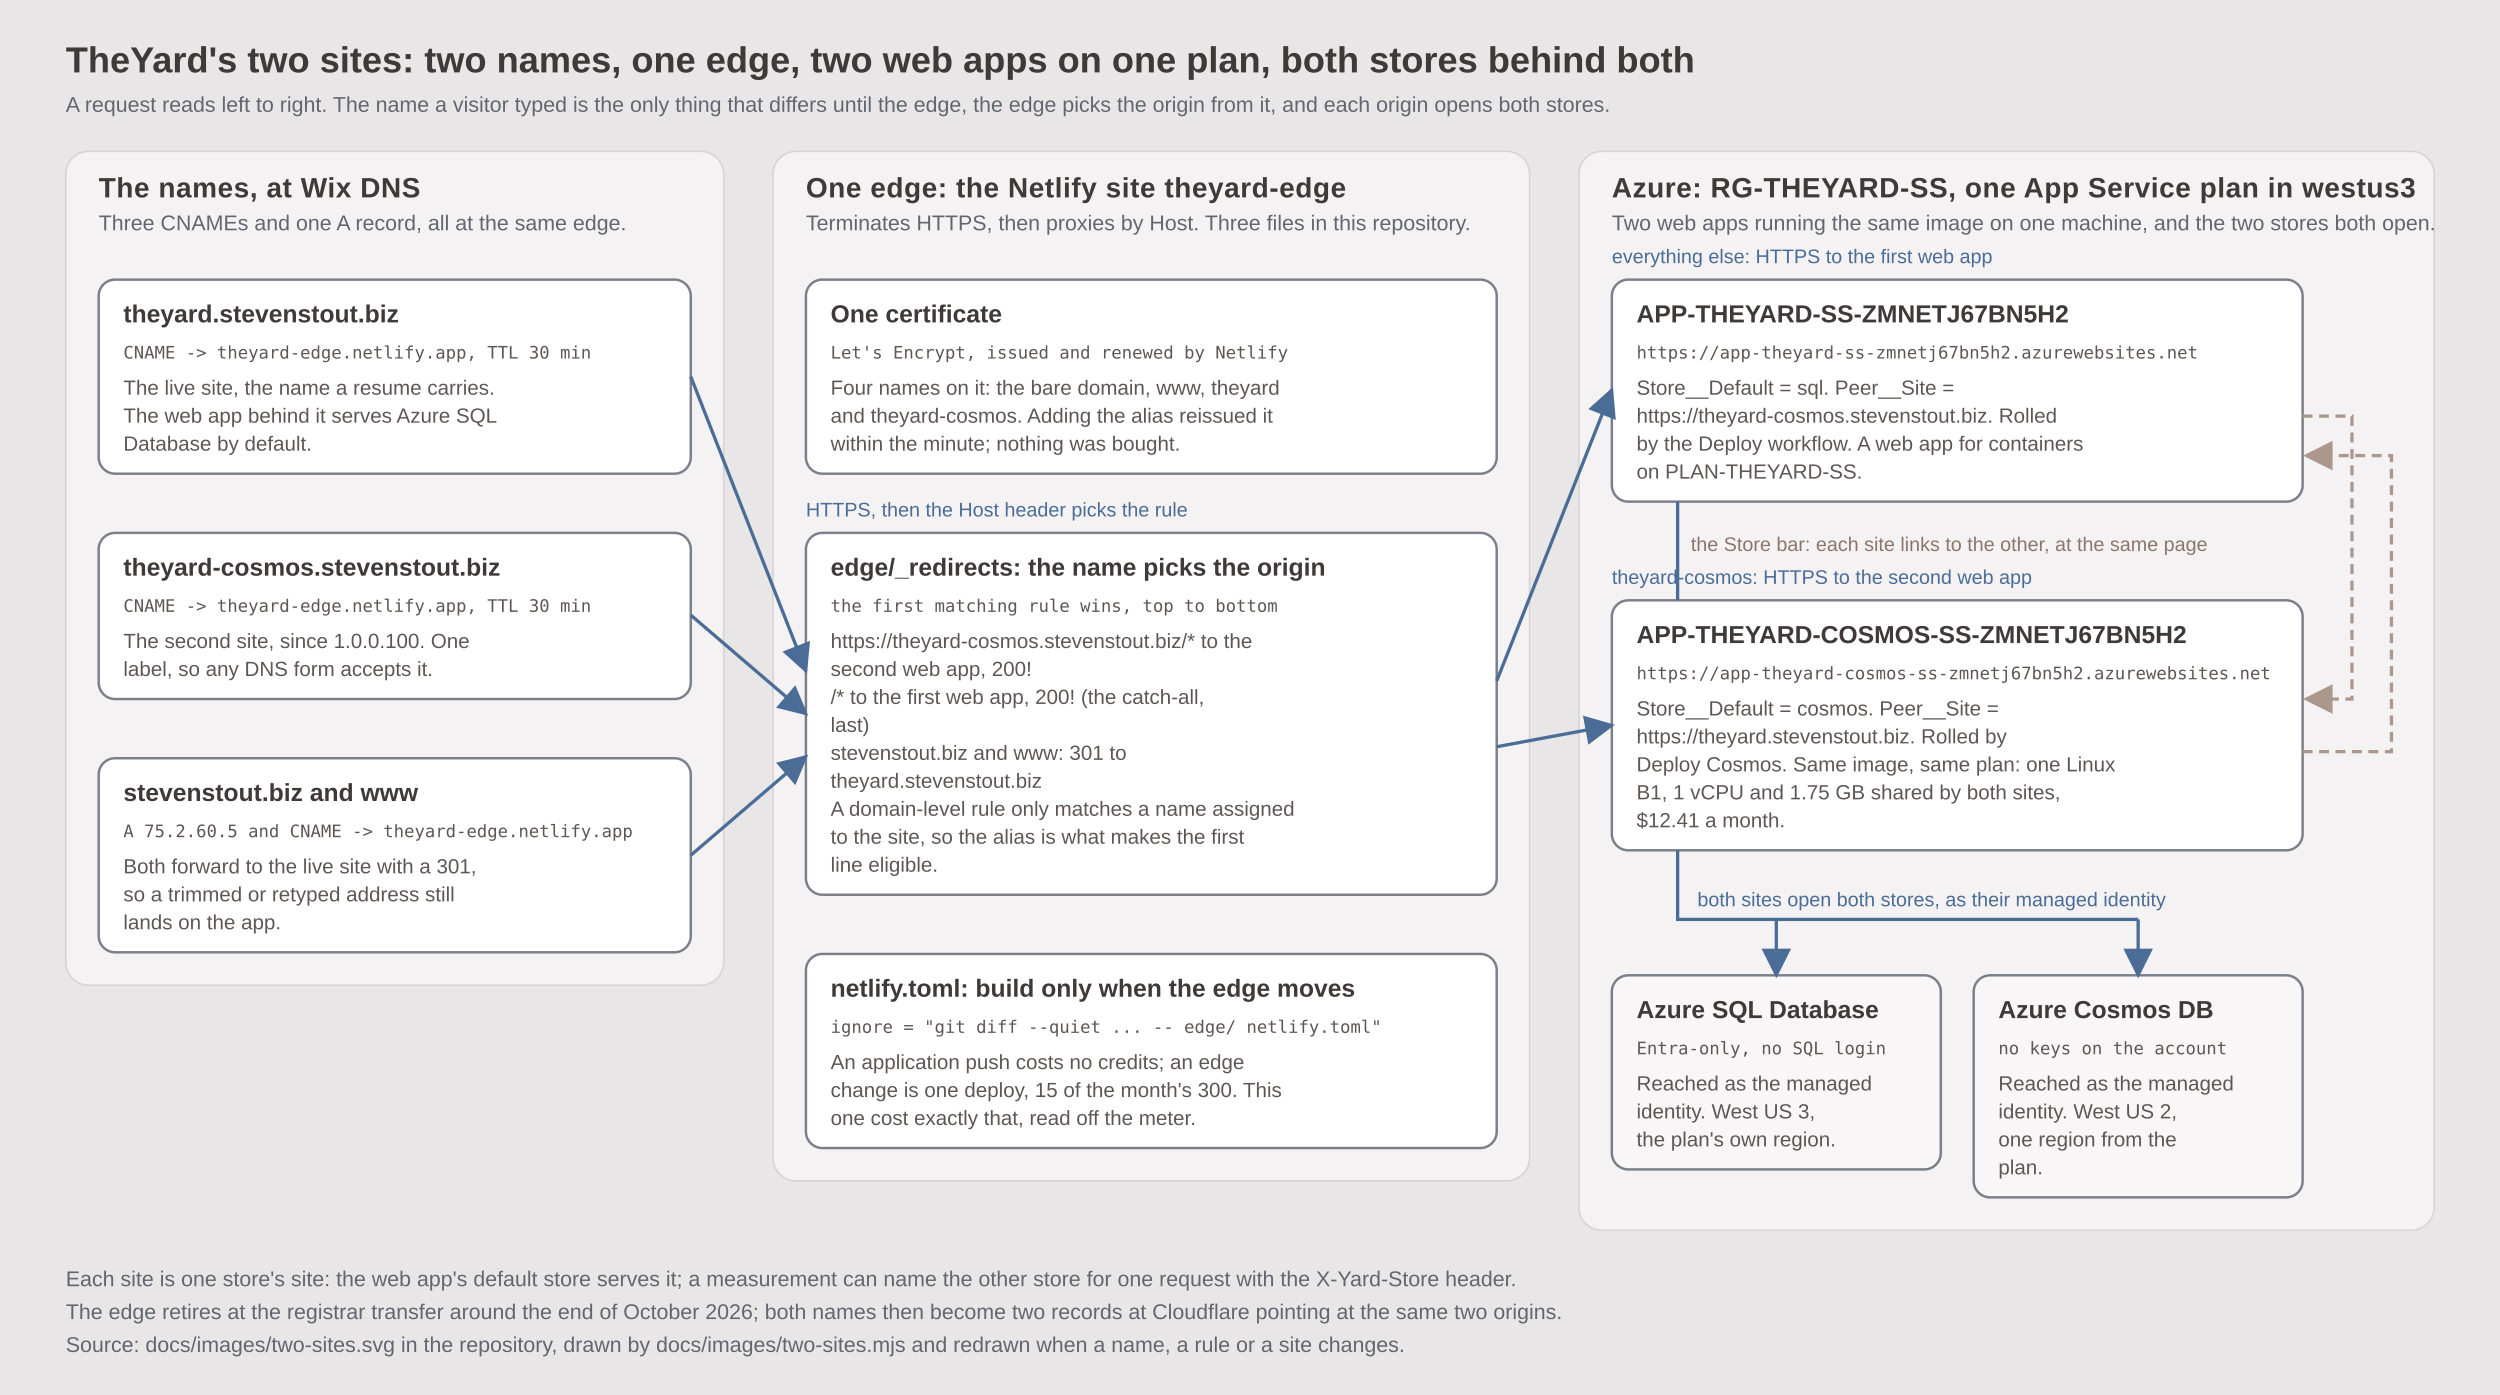
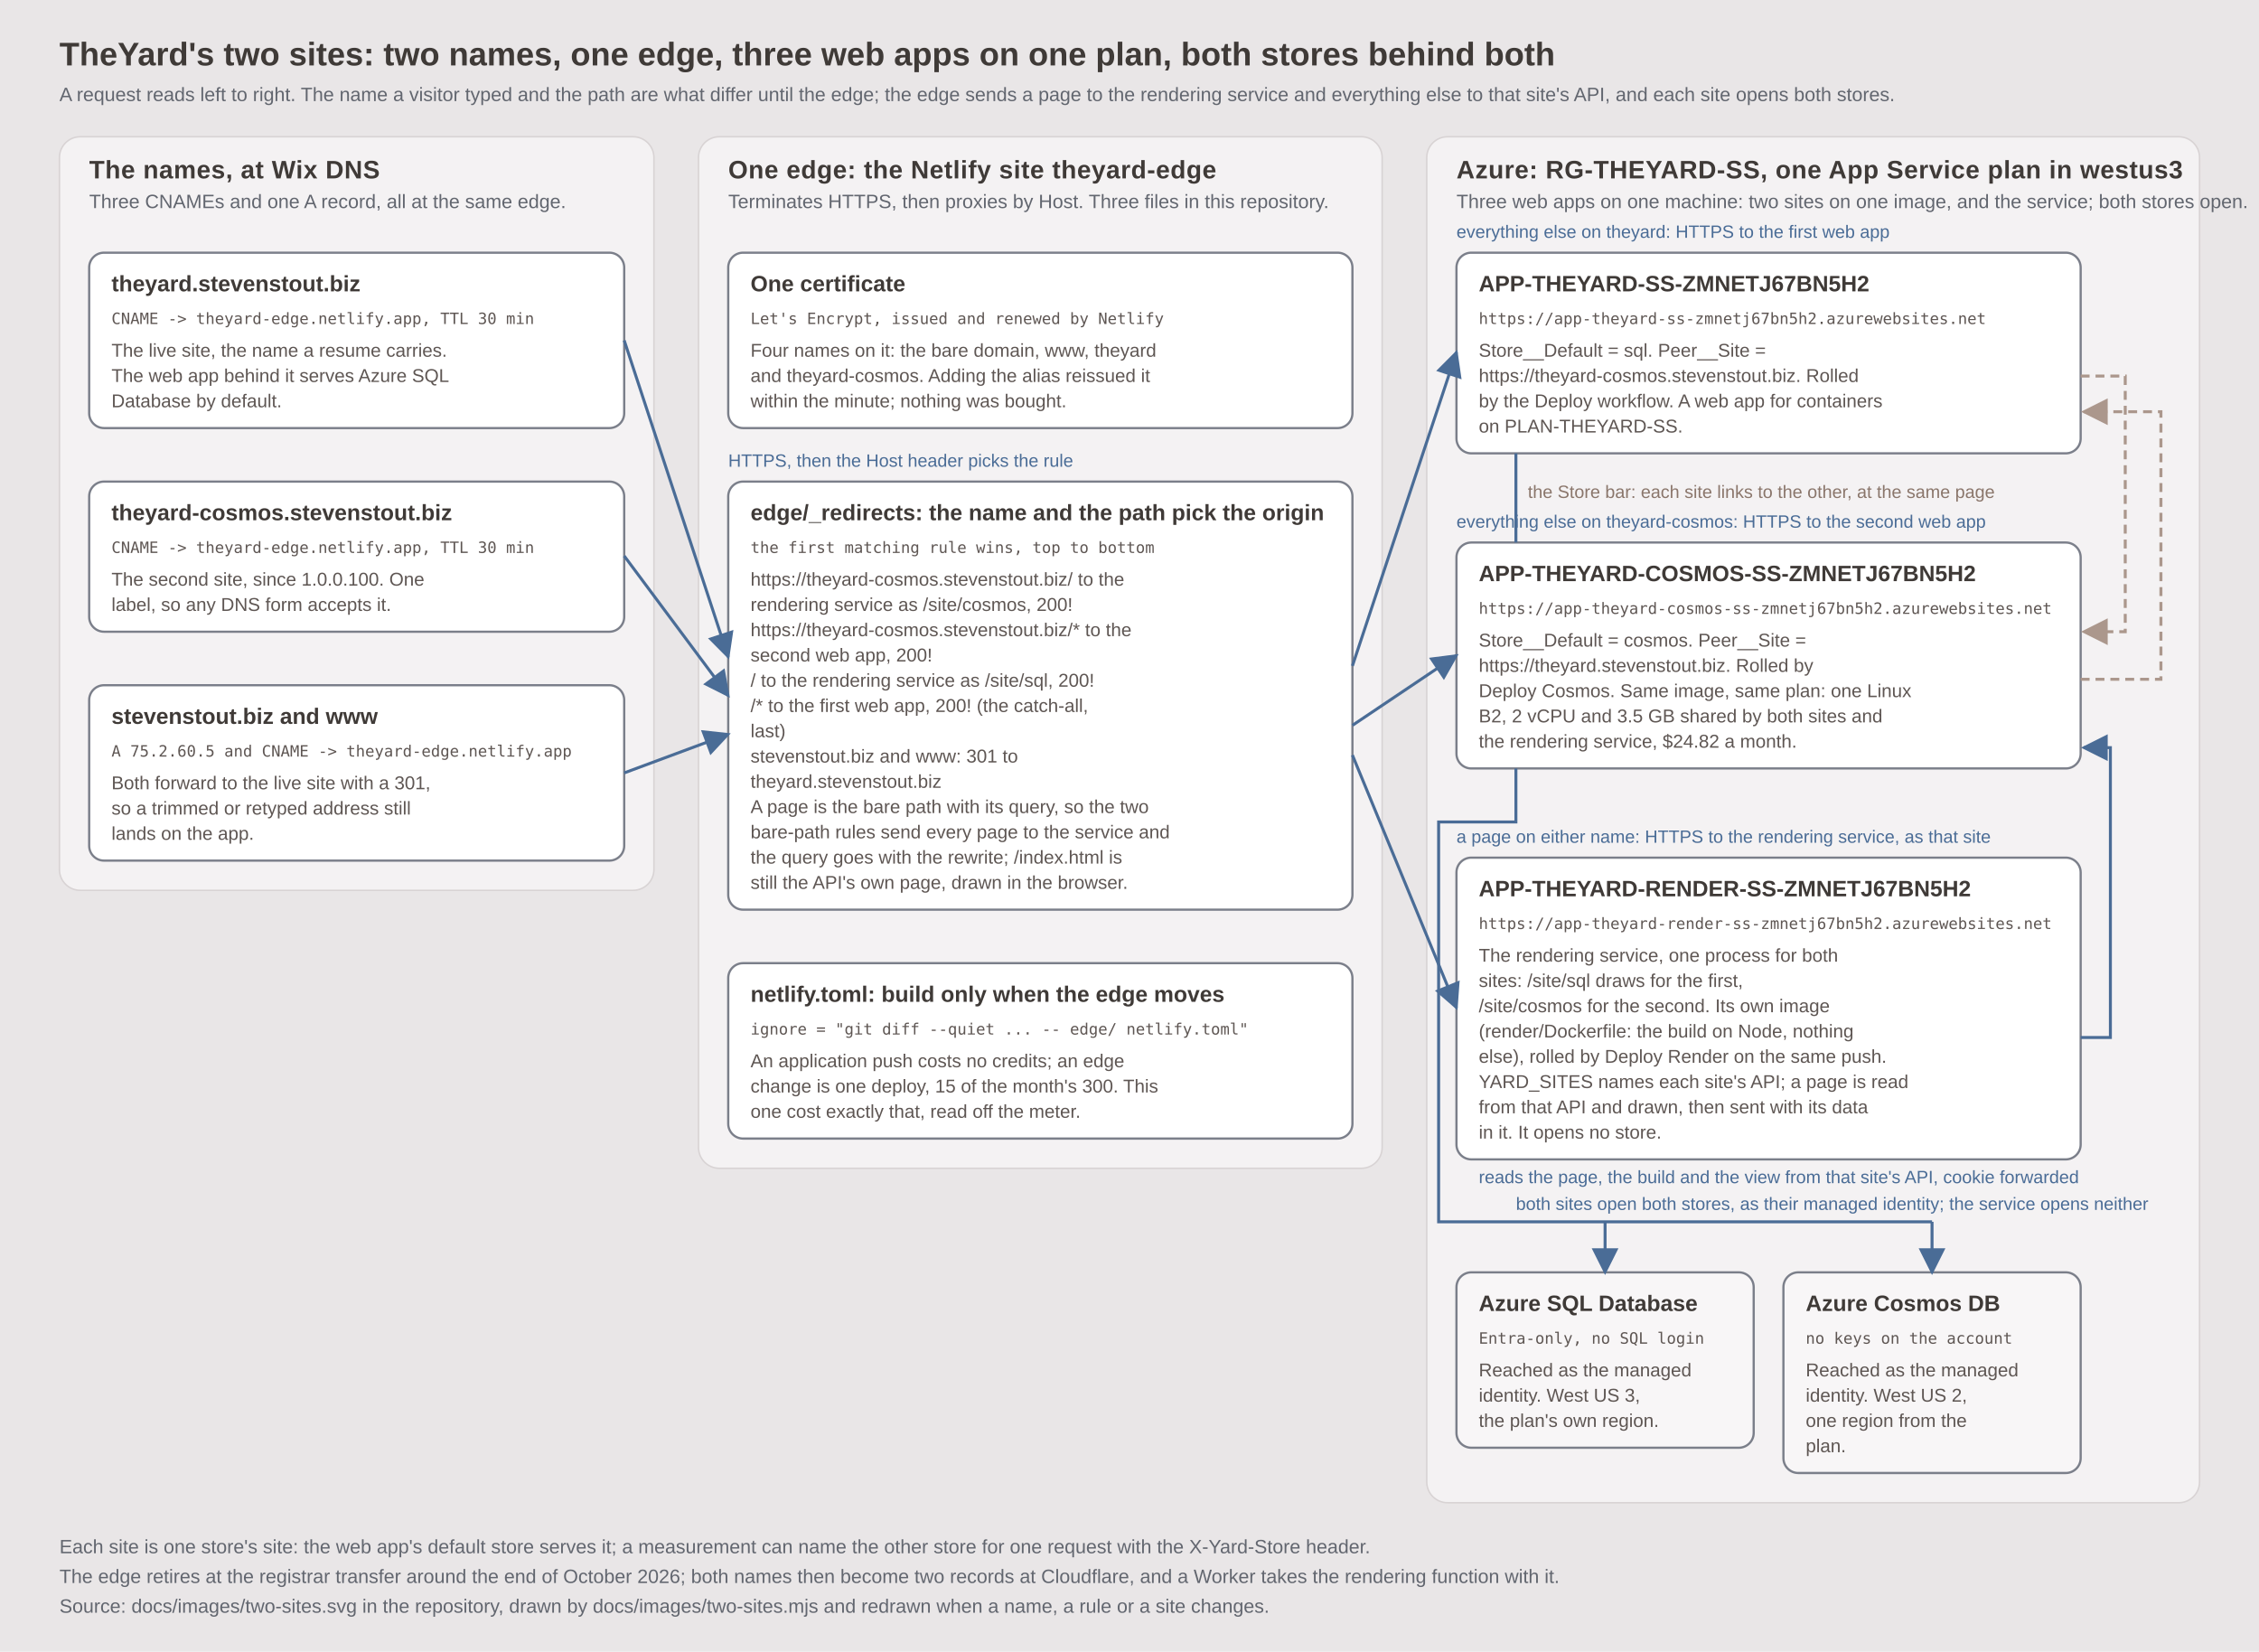
- <svg xmlns="http://www.w3.org/2000/svg" width="1520" height="848" viewBox="0 0 1520 848" font-family="'IBM Plex Sans', 'Segoe UI', system-ui, Arial, sans-serif" font-size="14">
+ <svg xmlns="http://www.w3.org/2000/svg" width="1520" height="1111" viewBox="0 0 1520 1111" font-family="'IBM Plex Sans', 'Segoe UI', system-ui, Arial, sans-serif" font-size="14">
  <defs>
    <marker id="arrow" viewBox="0 0 10 10" refX="9" refY="5" markerWidth="9" markerHeight="9" orient="auto-start-reverse">
      <path d="M0 0 L10 5 L0 10 z" fill="#4a6c96" />
    </marker>
    <marker id="arrow-taupe" viewBox="0 0 10 10" refX="9" refY="5" markerWidth="9" markerHeight="9" orient="auto-start-reverse">
      <path d="M0 0 L10 5 L0 10 z" fill="#ab978c" />
    </marker>
    <style>
      .box { fill: #ffffff; stroke: #7b7f8a; stroke-width: 1.5; rx: 10; }
      .store { fill: #f8f6f7; stroke: #7b7f8a; stroke-width: 1.5; rx: 10; }
      .lane { fill: #f4f2f3; stroke: #d8d3d4; stroke-width: 1; rx: 14; }
      .title { fill: #3f3a37; font-size: 15px; font-weight: 600; }
      .lane-title { fill: #3f3a37; font-size: 17px; font-weight: 700; letter-spacing: 0.02em; }
      .lane-sub { fill: #62666f; font-size: 13px; }
      .body { fill: #5e5653; font-size: 12.5px; }
      .mono { fill: #5e5653; font-family: ui-monospace, 'Cascadia Mono', Consolas, monospace; font-size: 10.5px; }
      .flow { stroke: #4a6c96; stroke-width: 2; fill: none; marker-end: url(#arrow); }
      .flow-label { fill: #4a6c96; font-size: 12px; font-weight: 500; }
      .loop { stroke: #ab978c; stroke-width: 2; fill: none; stroke-dasharray: 6 4; marker-end: url(#arrow-taupe); }
      .loop-label { fill: #8a766b; font-size: 12px; font-weight: 500; }
      .heading { fill: #3f3a37; font-size: 22px; font-weight: 700; }
      .caption { fill: #62666f; font-size: 13px; }
    </style>
  </defs>
-   <rect width="1520" height="848" fill="#e9e6e7" />
-   <text x="40" y="44" class="heading">TheYard's two sites: two names, one edge, two web apps on one plan, both stores behind both</text>
-   <text x="40" y="68" class="caption">A request reads left to right. The name a visitor typed is the only thing that differs until the edge, the edge picks the origin from it, and each origin opens both stores.</text>
+   <rect width="1520" height="1111" fill="#e9e6e7" />
+   <text x="40" y="44" class="heading">TheYard's two sites: two names, one edge, three web apps on one plan, both stores behind both</text>
+   <text x="40" y="68" class="caption">A request reads left to right. The name a visitor typed and the path are what differ until the edge; the edge sends a page to the rendering service and everything else to that site's API, and each site opens both stores.</text>
  <rect x="40" y="92" width="400" height="507" class="lane" />
  <text x="60" y="120" class="lane-title">The names, at Wix DNS</text>
  <text x="60" y="140" class="lane-sub">Three CNAMEs and one A record, all at the same edge.</text>
-   <rect x="470" y="92" width="460" height="626" class="lane" />
+   <rect x="470" y="92" width="460" height="694" class="lane" />
  <text x="490" y="120" class="lane-title">One edge: the Netlify site theyard-edge</text>
  <text x="490" y="140" class="lane-sub">Terminates HTTPS, then proxies by Host. Three files in this repository.</text>
-   <rect x="960" y="92" width="520" height="656" class="lane" />
+   <rect x="960" y="92" width="520" height="919" class="lane" />
  <text x="980" y="120" class="lane-title">Azure: RG-THEYARD-SS, one App Service plan in westus3</text>
-   <text x="980" y="140" class="lane-sub">Two web apps running the same image on one machine, and the two stores both open.</text>
+   <text x="980" y="140" class="lane-sub">Three web apps on one machine: two sites on one image, and the service; both stores open.</text>
  <rect x="60" y="170" width="360" height="118" class="box" />
  <text x="75" y="196" class="title">theyard.stevenstout.biz</text>
  <text x="75" y="218" class="mono">CNAME -&gt; theyard-edge.netlify.app, TTL 30 min</text>
  <text x="75" y="240" class="body">The live site, the name a resume carries.</text>
  <text x="75" y="257" class="body">The web app behind it serves Azure SQL</text>
  <text x="75" y="274" class="body">Database by default.</text>
  <rect x="60" y="324" width="360" height="101" class="box" />
  <text x="75" y="350" class="title">theyard-cosmos.stevenstout.biz</text>
  <text x="75" y="372" class="mono">CNAME -&gt; theyard-edge.netlify.app, TTL 30 min</text>
  <text x="75" y="394" class="body">The second site, since 1.0.0.100. One</text>
  <text x="75" y="411" class="body">label, so any DNS form accepts it.</text>
  <rect x="60" y="461" width="360" height="118" class="box" />
  <text x="75" y="487" class="title">stevenstout.biz and www</text>
  <text x="75" y="509" class="mono">A 75.2.60.5 and CNAME -&gt; theyard-edge.netlify.app</text>
  <text x="75" y="531" class="body">Both forward to the live site with a 301,</text>
  <text x="75" y="548" class="body">so a trimmed or retyped address still</text>
  <text x="75" y="565" class="body">lands on the app.</text>
  <rect x="490" y="170" width="420" height="118" class="box" />
  <text x="505" y="196" class="title">One certificate</text>
  <text x="505" y="218" class="mono">Let's Encrypt, issued and renewed by Netlify</text>
  <text x="505" y="240" class="body">Four names on it: the bare domain, www, theyard</text>
  <text x="505" y="257" class="body">and theyard-cosmos. Adding the alias reissued it</text>
  <text x="505" y="274" class="body">within the minute; nothing was bought.</text>
-   <rect x="490" y="324" width="420" height="220" class="box" />
-   <text x="505" y="350" class="title">edge/_redirects: the name picks the origin</text>
+   <rect x="490" y="324" width="420" height="288" class="box" />
+   <text x="505" y="350" class="title">edge/_redirects: the name and the path pick the origin</text>
  <text x="505" y="372" class="mono">the first matching rule wins, top to bottom</text>
-   <text x="505" y="394" class="body">https://theyard-cosmos.stevenstout.biz/* to the</text>
-   <text x="505" y="411" class="body">second web app, 200!</text>
-   <text x="505" y="428" class="body">/* to the first web app, 200! (the catch-all,</text>
-   <text x="505" y="445" class="body">last)</text>
-   <text x="505" y="462" class="body">stevenstout.biz and www: 301 to</text>
-   <text x="505" y="479" class="body">theyard.stevenstout.biz</text>
-   <text x="505" y="496" class="body">A domain-level rule only matches a name assigned</text>
-   <text x="505" y="513" class="body">to the site, so the alias is what makes the first</text>
-   <text x="505" y="530" class="body">line eligible.</text>
-   <rect x="490" y="580" width="420" height="118" class="box" />
-   <text x="505" y="606" class="title">netlify.toml: build only when the edge moves</text>
-   <text x="505" y="628" class="mono">ignore = "git diff --quiet ... -- edge/ netlify.toml"</text>
-   <text x="505" y="650" class="body">An application push costs no credits; an edge</text>
-   <text x="505" y="667" class="body">change is one deploy, 15 of the month's 300. This</text>
-   <text x="505" y="684" class="body">one cost exactly that, read off the meter.</text>
+   <text x="505" y="394" class="body">https://theyard-cosmos.stevenstout.biz/ to the</text>
+   <text x="505" y="411" class="body">rendering service as /site/cosmos, 200!</text>
+   <text x="505" y="428" class="body">https://theyard-cosmos.stevenstout.biz/* to the</text>
+   <text x="505" y="445" class="body">second web app, 200!</text>
+   <text x="505" y="462" class="body">/ to the rendering service as /site/sql, 200!</text>
+   <text x="505" y="479" class="body">/* to the first web app, 200! (the catch-all,</text>
+   <text x="505" y="496" class="body">last)</text>
+   <text x="505" y="513" class="body">stevenstout.biz and www: 301 to</text>
+   <text x="505" y="530" class="body">theyard.stevenstout.biz</text>
+   <text x="505" y="547" class="body">A page is the bare path with its query, so the two</text>
+   <text x="505" y="564" class="body">bare-path rules send every page to the service and</text>
+   <text x="505" y="581" class="body">the query goes with the rewrite; /index.html is</text>
+   <text x="505" y="598" class="body">still the API's own page, drawn in the browser.</text>
+   <rect x="490" y="648" width="420" height="118" class="box" />
+   <text x="505" y="674" class="title">netlify.toml: build only when the edge moves</text>
+   <text x="505" y="696" class="mono">ignore = "git diff --quiet ... -- edge/ netlify.toml"</text>
+   <text x="505" y="718" class="body">An application push costs no credits; an edge</text>
+   <text x="505" y="735" class="body">change is one deploy, 15 of the month's 300. This</text>
+   <text x="505" y="752" class="body">one cost exactly that, read off the meter.</text>
  <rect x="980" y="170" width="420" height="135" class="box" />
  <text x="995" y="196" class="title">APP-THEYARD-SS-ZMNETJ67BN5H2</text>
  <text x="995" y="218" class="mono">https://app-theyard-ss-zmnetj67bn5h2.azurewebsites.net</text>
  <text x="995" y="240" class="body">Store__Default = sql. Peer__Site =</text>
  <text x="995" y="257" class="body">https://theyard-cosmos.stevenstout.biz. Rolled</text>
  <text x="995" y="274" class="body">by the Deploy workflow. A web app for containers</text>
  <text x="995" y="291" class="body">on PLAN-THEYARD-SS.</text>
  <rect x="980" y="365" width="420" height="152" class="box" />
  <text x="995" y="391" class="title">APP-THEYARD-COSMOS-SS-ZMNETJ67BN5H2</text>
  <text x="995" y="413" class="mono">https://app-theyard-cosmos-ss-zmnetj67bn5h2.azurewebsites.net</text>
  <text x="995" y="435" class="body">Store__Default = cosmos. Peer__Site =</text>
  <text x="995" y="452" class="body">https://theyard.stevenstout.biz. Rolled by</text>
  <text x="995" y="469" class="body">Deploy Cosmos. Same image, same plan: one Linux</text>
-   <text x="995" y="486" class="body">B1, 1 vCPU and 1.75 GB shared by both sites,</text>
-   <text x="995" y="503" class="body">$12.41 a month.</text>
-   <rect x="980" y="593" width="200" height="118" class="store" />
-   <text x="995" y="619" class="title">Azure SQL Database</text>
-   <text x="995" y="641" class="mono">Entra-only, no SQL login</text>
-   <text x="995" y="663" class="body">Reached as the managed</text>
-   <text x="995" y="680" class="body">identity. West US 3,</text>
-   <text x="995" y="697" class="body">the plan's own region.</text>
-   <rect x="1200" y="593" width="200" height="135" class="store" />
-   <text x="1215" y="619" class="title">Azure Cosmos DB</text>
-   <text x="1215" y="641" class="mono">no keys on the account</text>
-   <text x="1215" y="663" class="body">Reached as the managed</text>
-   <text x="1215" y="680" class="body">identity. West US 2,</text>
-   <text x="1215" y="697" class="body">one region from the</text>
-   <text x="1215" y="714" class="body">plan.</text>
-   <path d="M420 229 L490 408" class="flow" />
-   <path d="M420 374 L490 434" class="flow" />
-   <path d="M420 520 L490 460" class="flow" />
+   <text x="995" y="486" class="body">B2, 2 vCPU and 3.5 GB shared by both sites and</text>
+   <text x="995" y="503" class="body">the rendering service, $24.82 a month.</text>
+   <rect x="980" y="577" width="420" height="203" class="box" />
+   <text x="995" y="603" class="title">APP-THEYARD-RENDER-SS-ZMNETJ67BN5H2</text>
+   <text x="995" y="625" class="mono">https://app-theyard-render-ss-zmnetj67bn5h2.azurewebsites.net</text>
+   <text x="995" y="647" class="body">The rendering service, one process for both</text>
+   <text x="995" y="664" class="body">sites: /site/sql draws for the first,</text>
+   <text x="995" y="681" class="body">/site/cosmos for the second. Its own image</text>
+   <text x="995" y="698" class="body">(render/Dockerfile: the build on Node, nothing</text>
+   <text x="995" y="715" class="body">else), rolled by Deploy Render on the same push.</text>
+   <text x="995" y="732" class="body">YARD_SITES names each site's API; a page is read</text>
+   <text x="995" y="749" class="body">from that API and drawn, then sent with its data</text>
+   <text x="995" y="766" class="body">in it. It opens no store.</text>
+   <rect x="980" y="856" width="200" height="118" class="store" />
+   <text x="995" y="882" class="title">Azure SQL Database</text>
+   <text x="995" y="904" class="mono">Entra-only, no SQL login</text>
+   <text x="995" y="926" class="body">Reached as the managed</text>
+   <text x="995" y="943" class="body">identity. West US 3,</text>
+   <text x="995" y="960" class="body">the plan's own region.</text>
+   <rect x="1200" y="856" width="200" height="135" class="store" />
+   <text x="1215" y="882" class="title">Azure Cosmos DB</text>
+   <text x="1215" y="904" class="mono">no keys on the account</text>
+   <text x="1215" y="926" class="body">Reached as the managed</text>
+   <text x="1215" y="943" class="body">identity. West US 2,</text>
+   <text x="1215" y="960" class="body">one region from the</text>
+   <text x="1215" y="977" class="body">plan.</text>
+   <path d="M420 229 L490 442" class="flow" />
+   <path d="M420 374 L490 468" class="flow" />
+   <path d="M420 520 L490 494" class="flow" />
  <text x="490" y="314" class="flow-label">HTTPS, then the Host header picks the rule</text>
-   <path d="M910 414 L980 237" class="flow" />
-   <path d="M910 454 L980 441" class="flow" />
-   <text x="980" y="160" class="flow-label">everything else: HTTPS to the first web app</text>
-   <text x="980" y="355" class="flow-label">theyard-cosmos: HTTPS to the second web app</text>
+   <path d="M910 448 L980 237" class="flow" />
+   <path d="M910 488 L980 441" class="flow" />
+   <path d="M910 508 L980 678" class="flow" />
+   <text x="980" y="160" class="flow-label">everything else on theyard: HTTPS to the first web app</text>
+   <text x="980" y="355" class="flow-label">everything else on theyard-cosmos: HTTPS to the second web app</text>
+   <text x="980" y="567" class="flow-label">a page on either name: HTTPS to the rendering service, as that site</text>
+   <path d="M1400 698 L1420 698 L1420 503 L1402 503" class="flow" />
+   <text x="995" y="796" class="flow-label">reads the page, the build and the view from that site's API, cookie forwarded</text>
  <path d="M1020 305 L1020 365" class="flow" style="marker-end:none" />
-   <path d="M1020 517 L1020 559 L1300 559" class="flow" style="marker-end:none" />
-   <path d="M1080 559 L1080 593" class="flow" />
-   <path d="M1300 559 L1300 593" class="flow" />
-   <text x="1032" y="551" class="flow-label">both sites open both stores, as their managed identity</text>
+   <path d="M1020 517 L1020 553 L968 553 L968 822 L1300 822" class="flow" style="marker-end:none" />
+   <path d="M1080 822 L1080 856" class="flow" />
+   <path d="M1300 822 L1300 856" class="flow" />
+   <text x="1020" y="814" class="flow-label">both sites open both stores, as their managed identity; the service opens neither</text>
  <path d="M1400 253 L1430 253 L1430 425 L1402 425" class="loop" />
  <path d="M1400 457 L1454 457 L1454 277 L1402 277" class="loop" />
  <text x="1028" y="335" class="loop-label">the Store bar: each site links to the other, at the same page</text>
-   <text x="40" y="782" class="caption">Each site is one store's site: the web app's default store serves it; a measurement can name the other store for one request with the X-Yard-Store header.</text>
-   <text x="40" y="802" class="caption">The edge retires at the registrar transfer around the end of October 2026; both names then become two records at Cloudflare pointing at the same two origins.</text>
-   <text x="40" y="822" class="caption">Source: docs/images/two-sites.svg in the repository, drawn by docs/images/two-sites.mjs and redrawn when a name, a rule or a site changes.</text>
+   <text x="40" y="1045" class="caption">Each site is one store's site: the web app's default store serves it; a measurement can name the other store for one request with the X-Yard-Store header.</text>
+   <text x="40" y="1065" class="caption">The edge retires at the registrar transfer around the end of October 2026; both names then become two records at Cloudflare, and a Worker takes the rendering function with it.</text>
+   <text x="40" y="1085" class="caption">Source: docs/images/two-sites.svg in the repository, drawn by docs/images/two-sites.mjs and redrawn when a name, a rule or a site changes.</text>
</svg>
